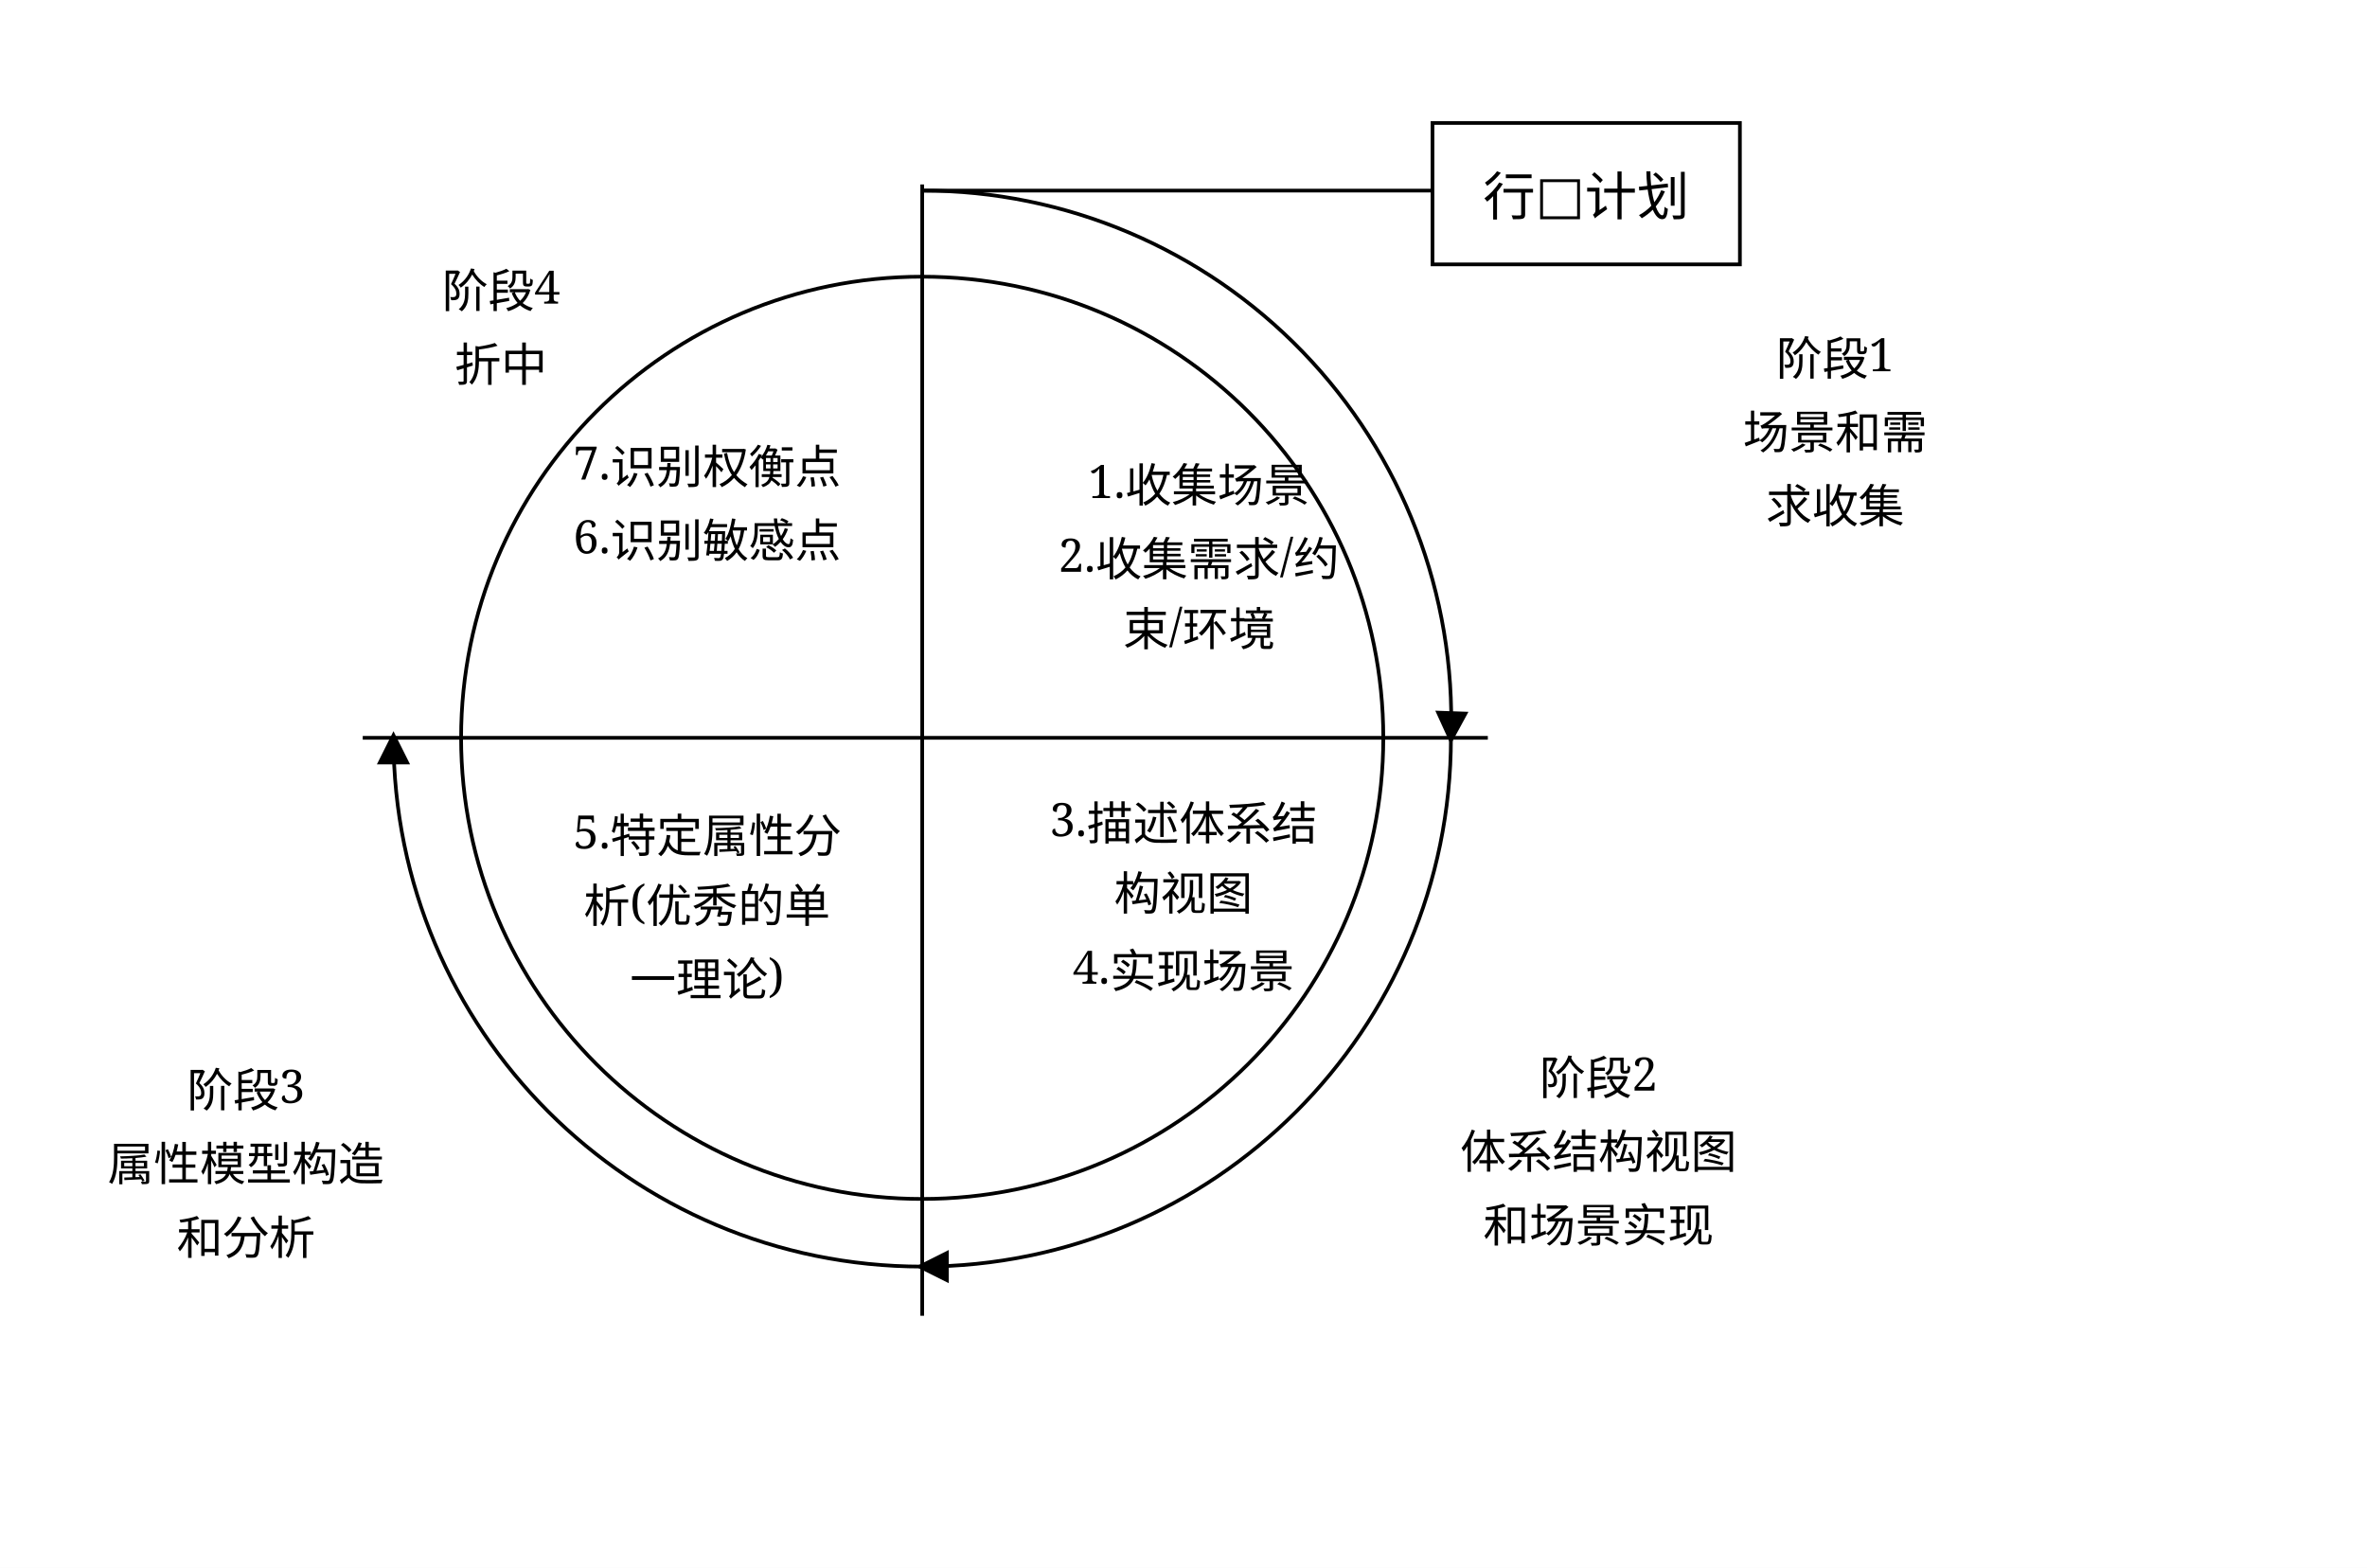
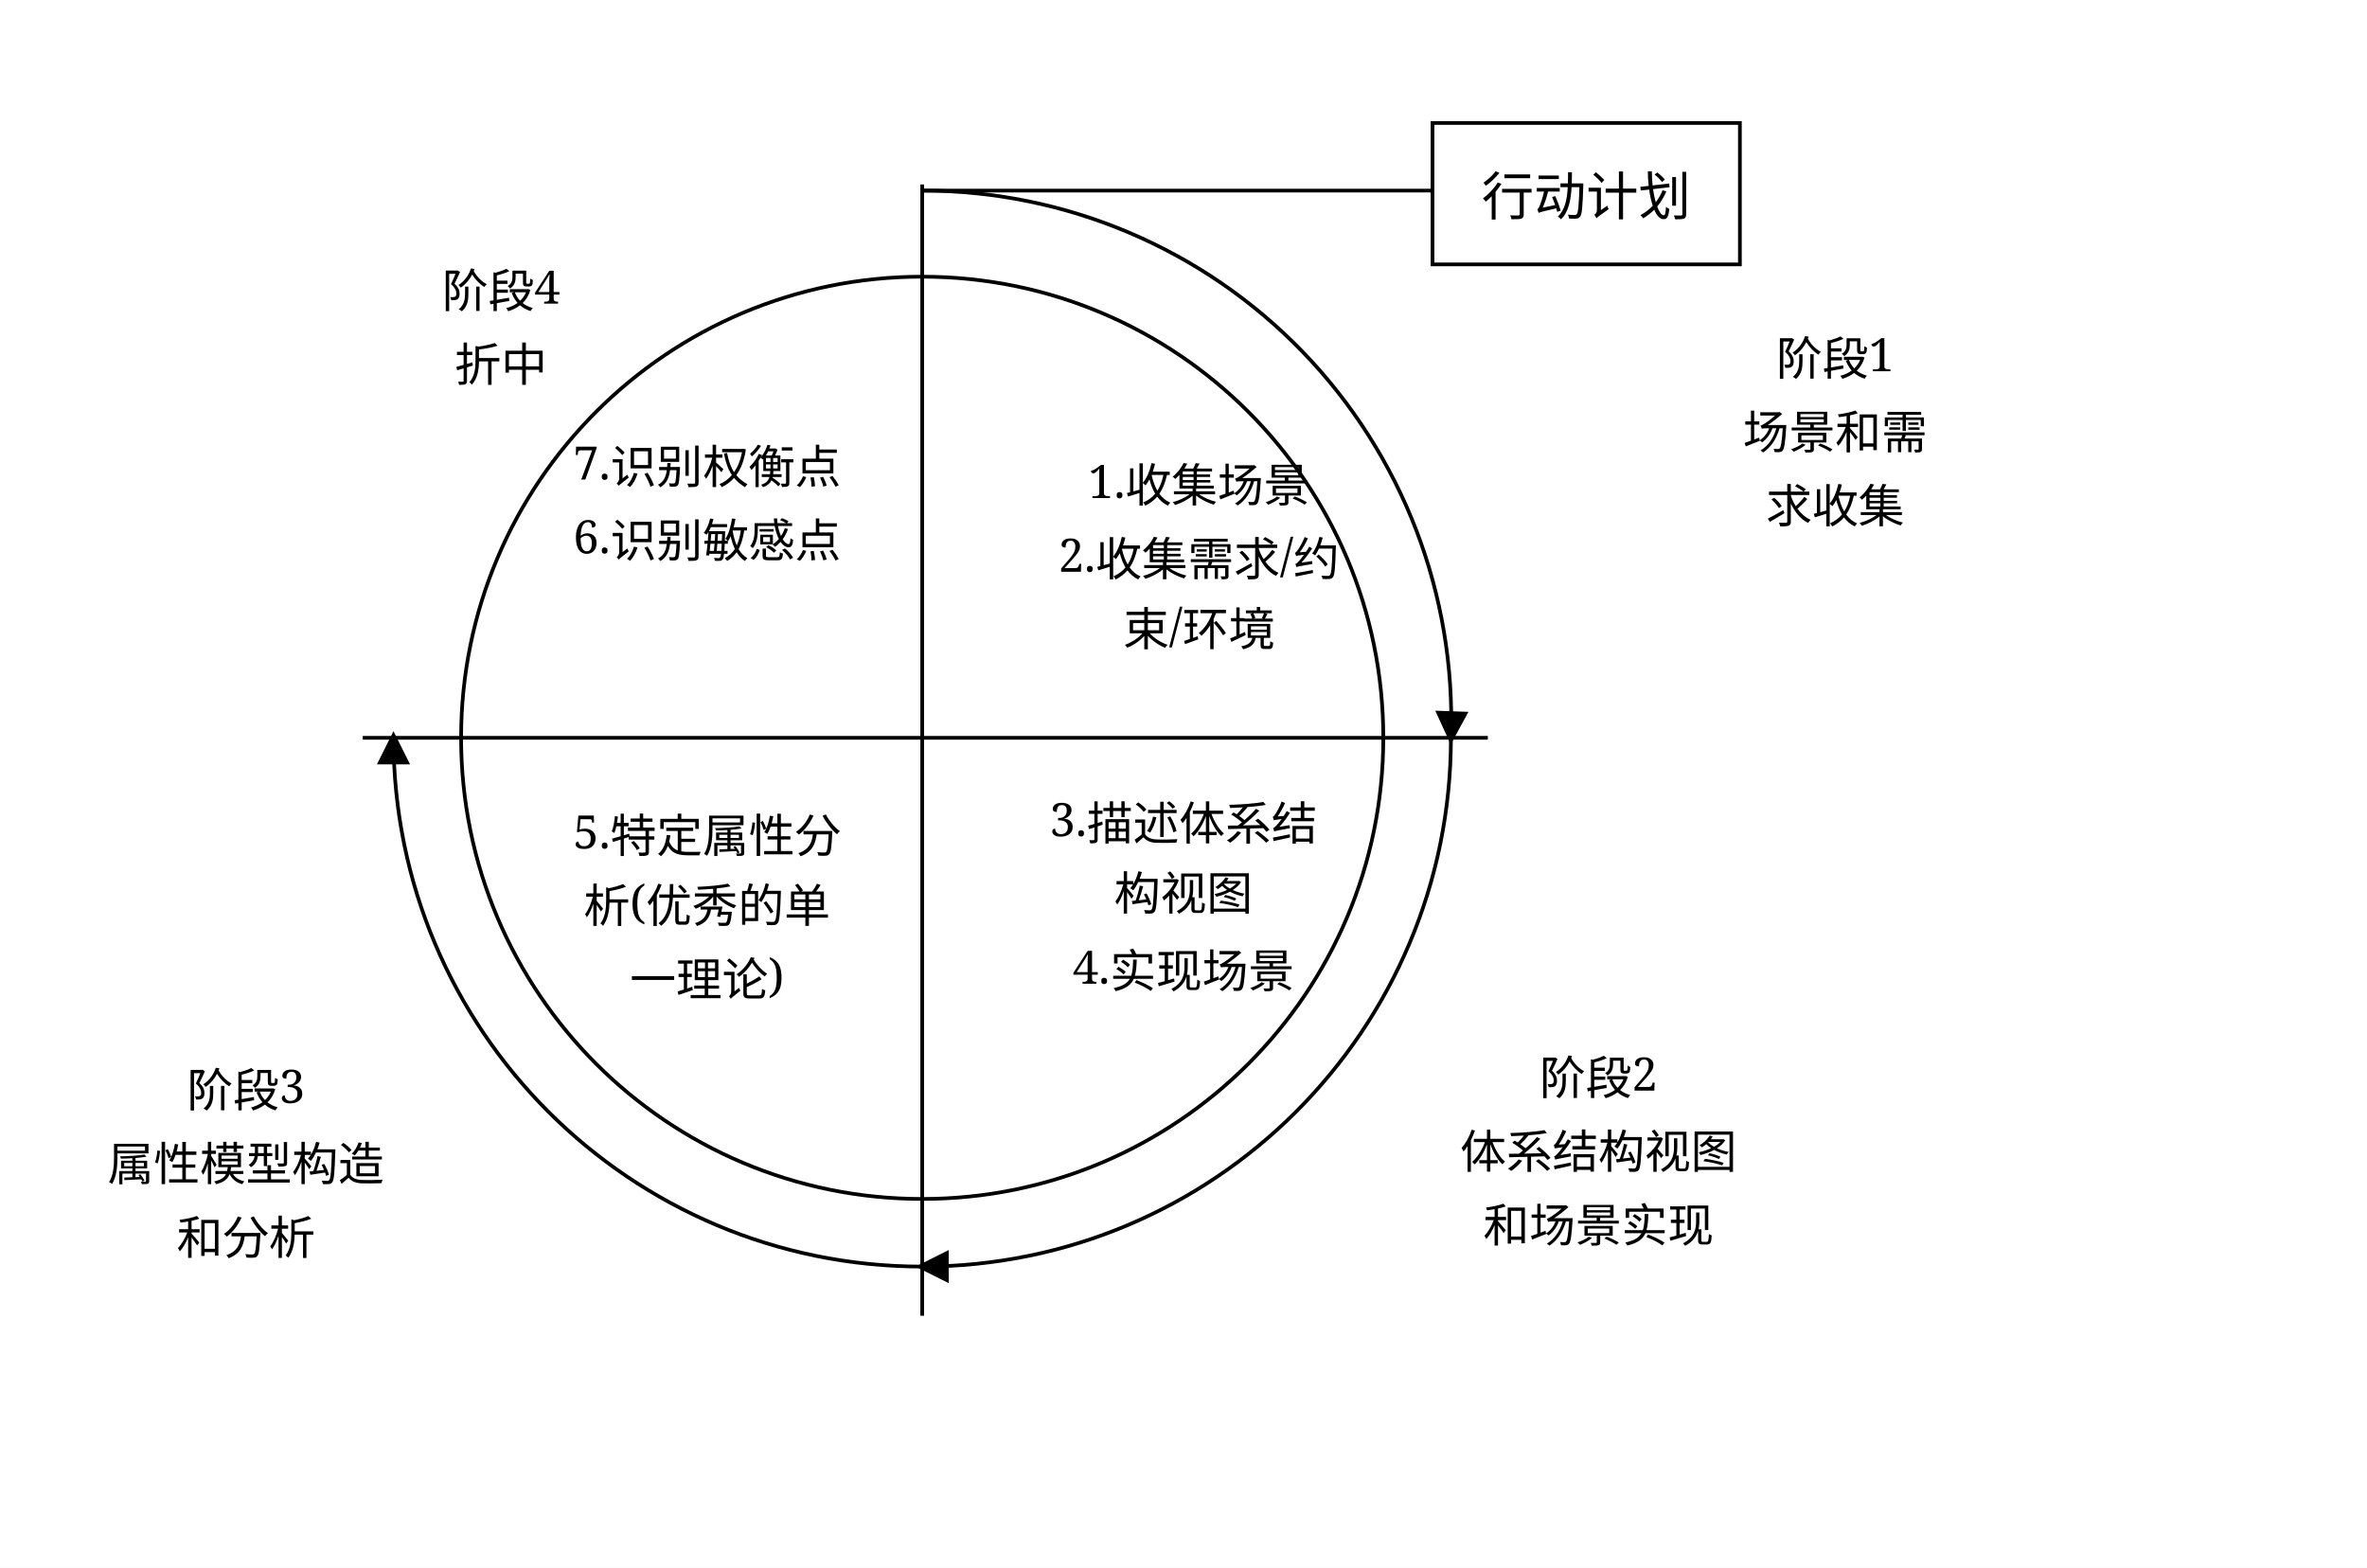
<svg xmlns="http://www.w3.org/2000/svg" width="770" height="510" viewBox="0 0 770 510">
  <rect x="0" y="0" width="770" height="510" fill="#ffffff" />
  <defs>
    <marker id="ar2" viewBox="0 0 10 10" refX="8" refY="5" markerWidth="9" markerHeight="9" orient="auto-start-reverse">
      <path d="M0,0 L10,5 L0,10 z" fill="#000" />
    </marker>
  </defs>
  <g stroke="#000" stroke-width="1.2" fill="none">
    <circle cx="300" cy="240" r="150" />
    <line x1="300" y1="60" x2="300" y2="428" />
    <line x1="118" y1="240" x2="484" y2="240" />
    <path d="M 300,62 A 172,172 0 0 1 472,240" marker-end="url(#ar2)" />
    <path d="M 472,240 A 172,172 0 0 1 300,412" marker-end="url(#ar2)" />
    <path d="M 300,412 A 172,172 0 0 1 128,240" marker-end="url(#ar2)" />
    <line x1="300" y1="62" x2="466" y2="62" />
    <rect x="466" y="40" width="100" height="46" fill="#fff" />
  </g>
  <g font-family="serif" fill="#000" text-anchor="middle">
-     <text x="516" y="70" font-size="17">行□计划</text>
+     <text x="516" y="70" font-size="17">行动计划</text>
    <text x="390" y="162" font-size="15">1.收集场景</text>
    <text x="390" y="186" font-size="15">2.收集需求/约</text>
    <text x="390" y="210" font-size="15">束/环境</text>
    <text x="385" y="272" font-size="15">3.描述体系结</text>
    <text x="385" y="296" font-size="15">构视图</text>
    <text x="385" y="320" font-size="15">4.实现场景</text>
    <text x="230" y="276" font-size="15">5.特定属性分</text>
    <text x="230" y="300" font-size="15">析(优秀的单</text>
    <text x="230" y="324" font-size="15">一理论)</text>
    <text x="230" y="156" font-size="15">7.识别权衡点</text>
    <text x="230" y="180" font-size="15">6.识别敏感点</text>
    <text x="163" y="100" font-size="15">阶段4</text>
    <text x="163" y="124" font-size="15">折中</text>
    <text x="597" y="122" font-size="15">阶段1</text>
    <text x="597" y="146" font-size="15">场景和需</text>
    <text x="597" y="170" font-size="15">求收集</text>
    <text x="520" y="356" font-size="15">阶段2</text>
    <text x="520" y="380" font-size="15">体系结构视图</text>
    <text x="520" y="404" font-size="15">和场景实现</text>
    <text x="80" y="360" font-size="15">阶段3</text>
    <text x="80" y="384" font-size="15">属性模型构造</text>
    <text x="80" y="408" font-size="15">和分析</text>
  </g>
</svg>
